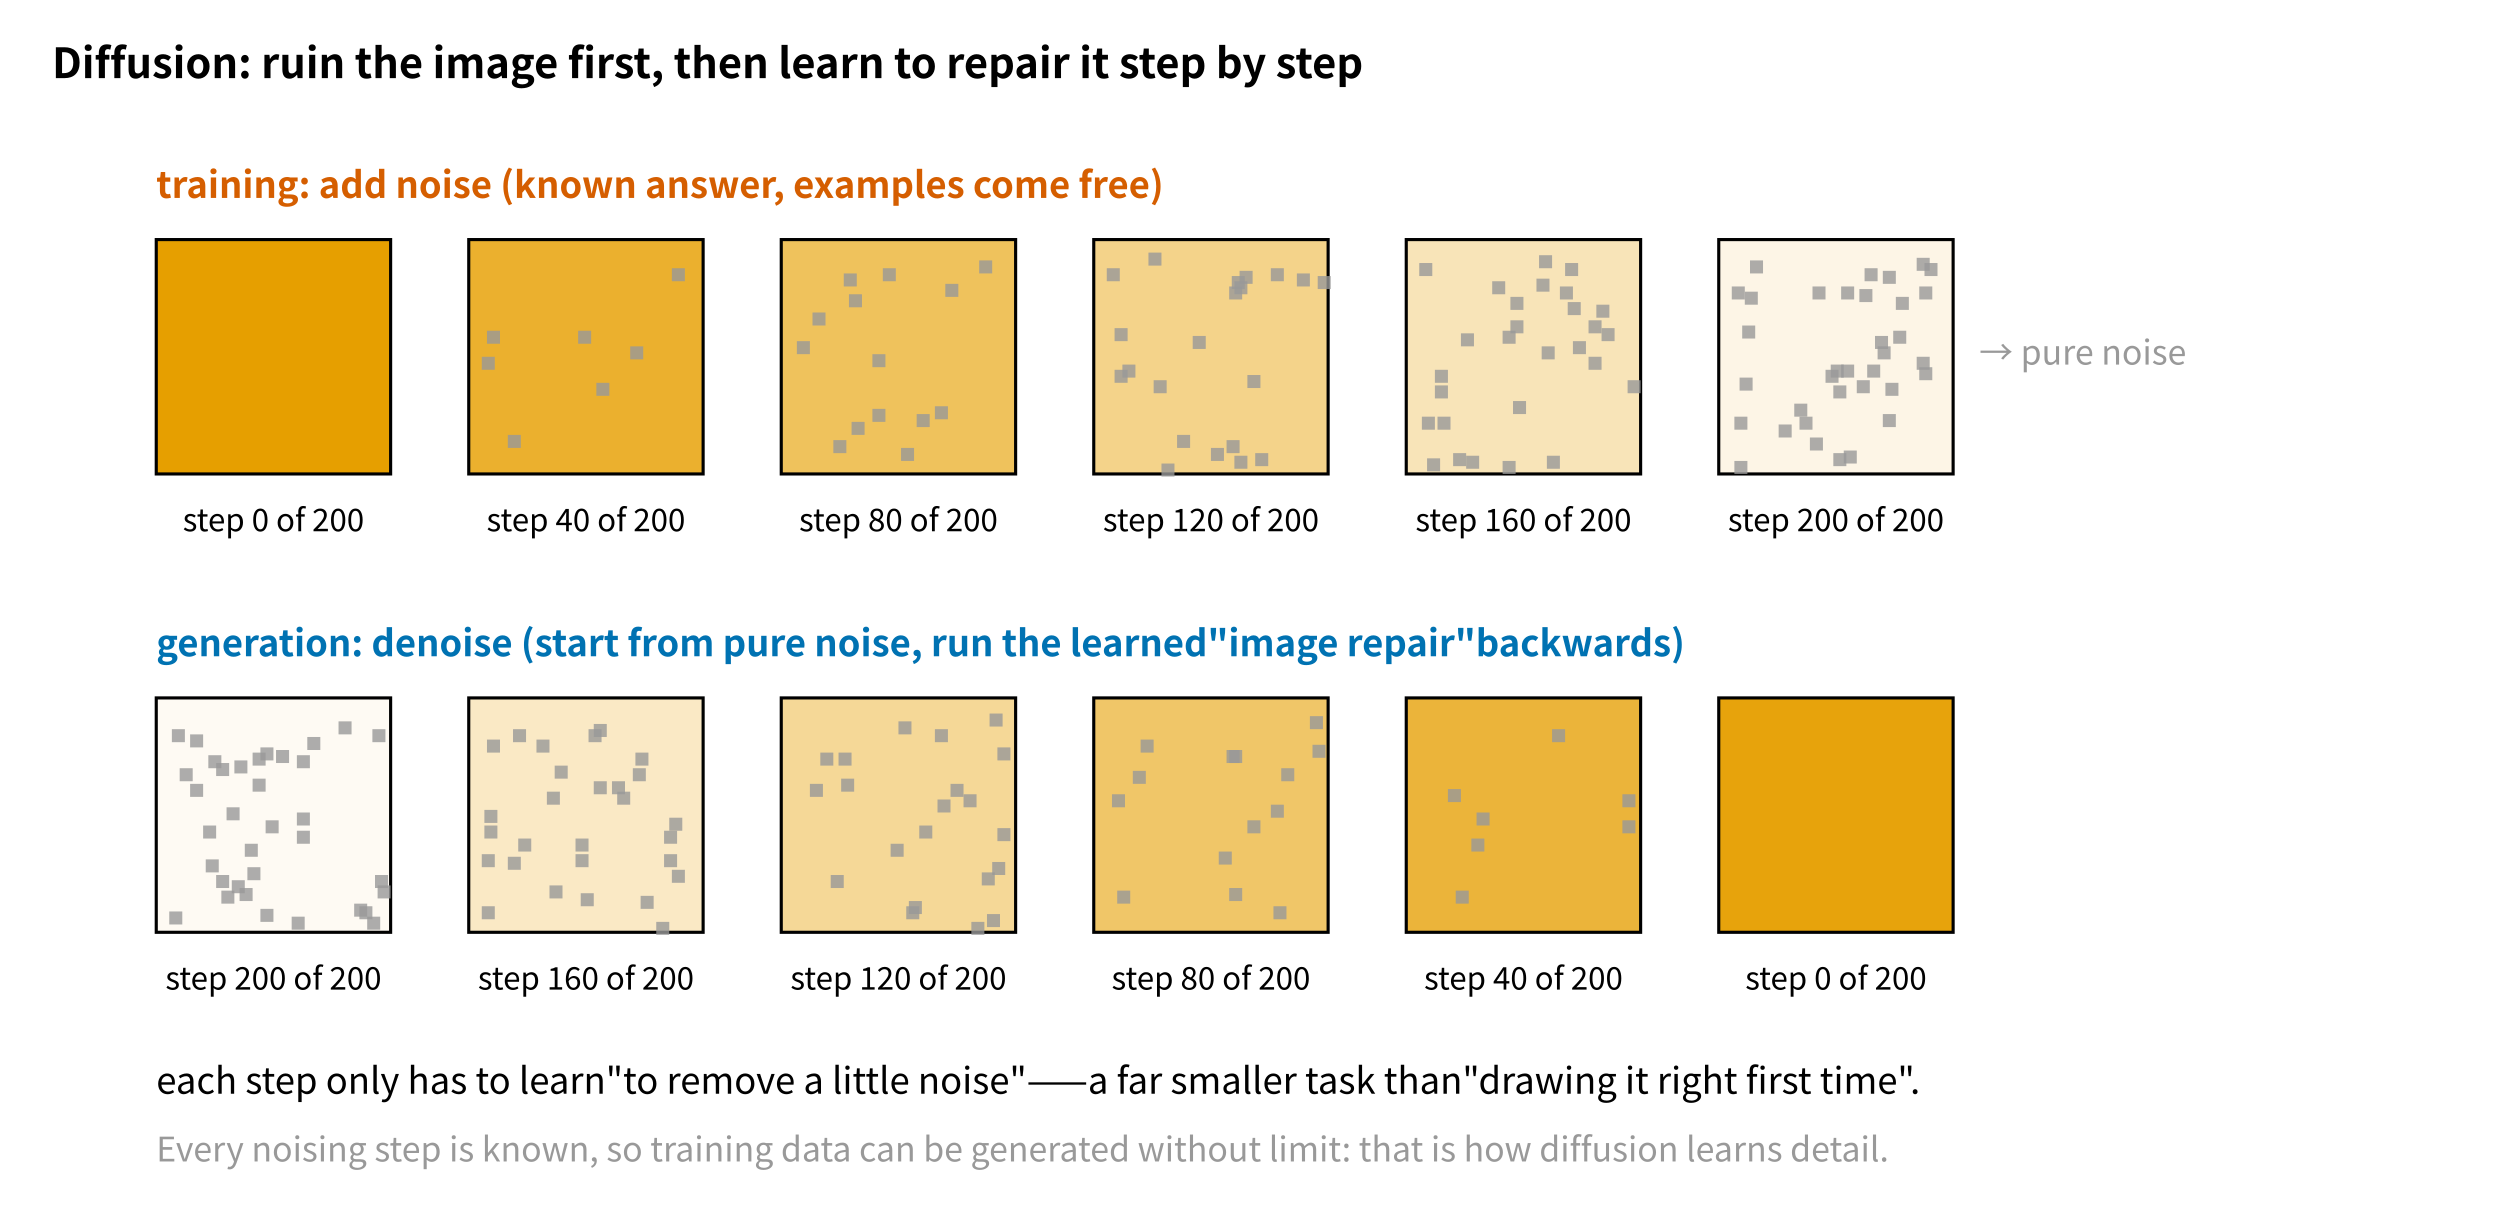
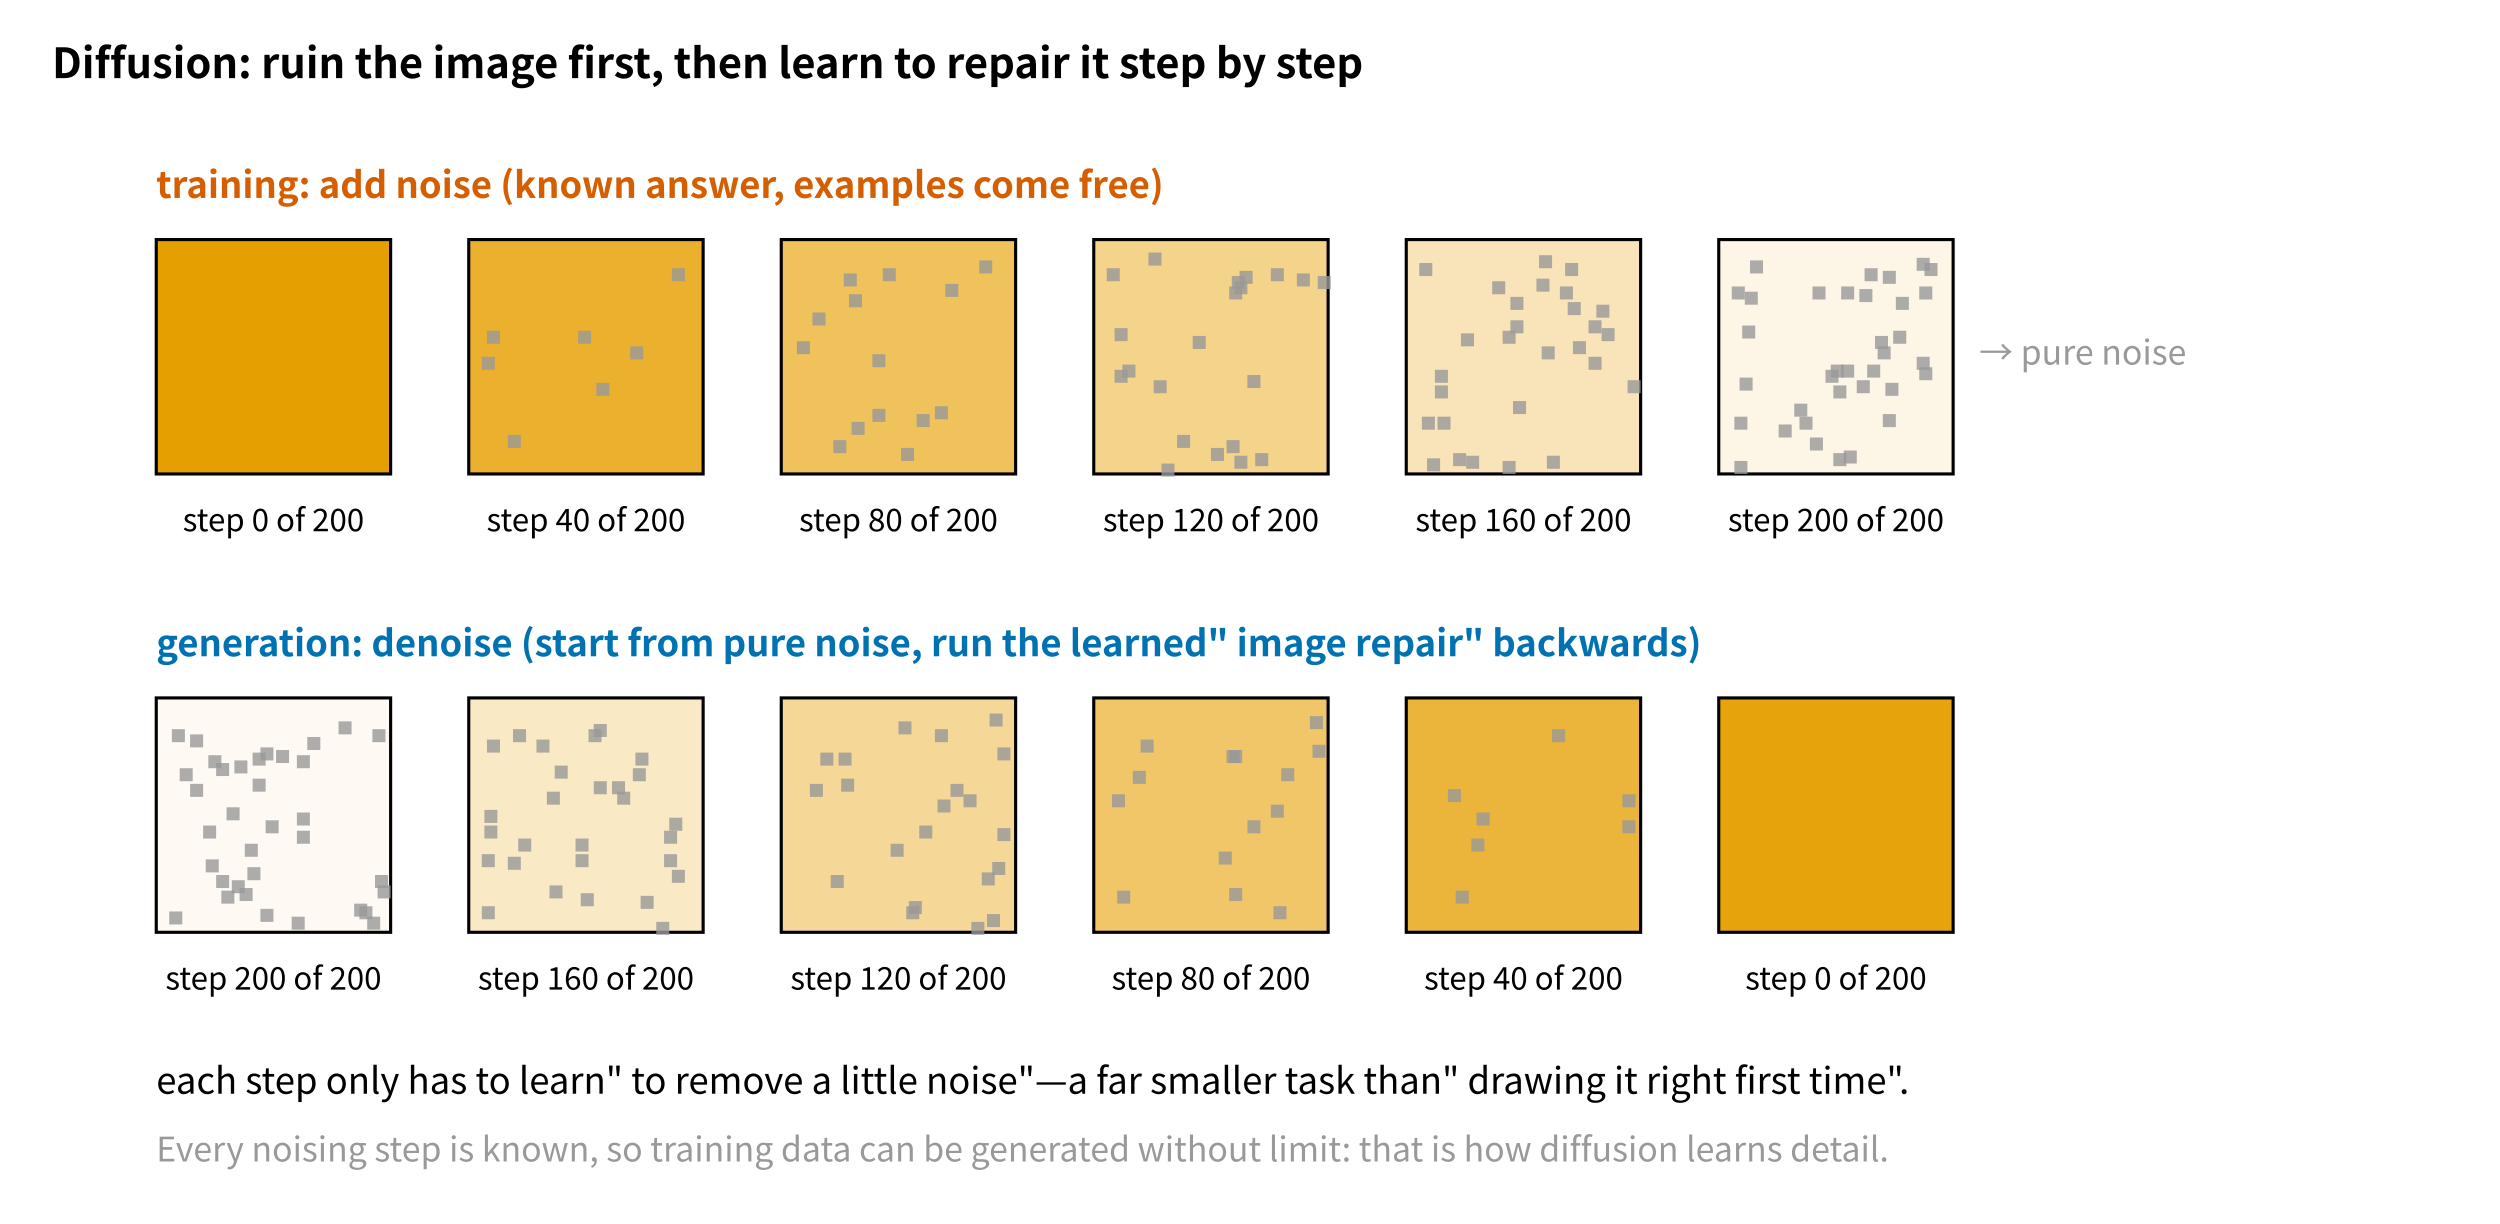
<svg xmlns="http://www.w3.org/2000/svg" width="960" height="470" viewBox="0 0 960 470">
  <defs>
    <marker id="arr" viewBox="0 0 10 10" refX="9" refY="5" markerWidth="7" markerHeight="7" orient="auto-start-reverse">
      <path d="M 0 0 L 10 5 L 0 10 z" fill="#000000" />
    </marker>
  </defs>
  <text x="20" y="30" font-size="16" font-weight="bold" fill="#000000" font-family="Noto Sans CJK SC, sans-serif">Diffusion: ruin the image first, then learn to repair it step by step</text>
  <text x="60" y="76" font-size="14" font-weight="bold" fill="#D55E00" font-family="Noto Sans CJK SC, sans-serif">training: add noise (known answer, examples come free)</text>
  <rect x="60" y="92" width="90" height="90" fill="#E69F00" fill-opacity="1.00" stroke="#000000" stroke-width="1.2" />
  <text x="105" y="204" text-anchor="middle" font-size="12" fill="#000000" font-family="Noto Sans CJK SC, sans-serif">step  0  of 200</text>
  <rect x="180" y="92" width="90" height="90" fill="#E69F00" fill-opacity="0.82" stroke="#000000" stroke-width="1.2" />
  <rect x="222" y="127" width="5" height="5" fill="#999999" fill-opacity="0.8" />
  <rect x="195" y="167" width="5" height="5" fill="#999999" fill-opacity="0.8" />
  <rect x="185" y="137" width="5" height="5" fill="#999999" fill-opacity="0.8" />
  <rect x="258" y="103" width="5" height="5" fill="#999999" fill-opacity="0.8" />
  <rect x="229" y="147" width="5" height="5" fill="#999999" fill-opacity="0.8" />
  <rect x="187" y="127" width="5" height="5" fill="#999999" fill-opacity="0.8" />
  <rect x="242" y="133" width="5" height="5" fill="#999999" fill-opacity="0.8" />
  <text x="225" y="204" text-anchor="middle" font-size="12" fill="#000000" font-family="Noto Sans CJK SC, sans-serif">step  40  of 200</text>
  <rect x="300" y="92" width="90" height="90" fill="#E69F00" fill-opacity="0.64" stroke="#000000" stroke-width="1.2" />
  <rect x="363" y="109" width="5" height="5" fill="#999999" fill-opacity="0.8" />
  <rect x="324" y="105" width="5" height="5" fill="#999999" fill-opacity="0.8" />
  <rect x="346" y="172" width="5" height="5" fill="#999999" fill-opacity="0.8" />
  <rect x="352" y="159" width="5" height="5" fill="#999999" fill-opacity="0.8" />
  <rect x="335" y="157" width="5" height="5" fill="#999999" fill-opacity="0.8" />
  <rect x="312" y="120" width="5" height="5" fill="#999999" fill-opacity="0.8" />
  <rect x="359" y="156" width="5" height="5" fill="#999999" fill-opacity="0.8" />
  <rect x="339" y="103" width="5" height="5" fill="#999999" fill-opacity="0.8" />
  <rect x="326" y="113" width="5" height="5" fill="#999999" fill-opacity="0.8" />
  <rect x="327" y="162" width="5" height="5" fill="#999999" fill-opacity="0.8" />
  <rect x="320" y="169" width="5" height="5" fill="#999999" fill-opacity="0.8" />
  <rect x="376" y="100" width="5" height="5" fill="#999999" fill-opacity="0.8" />
  <rect x="335" y="136" width="5" height="5" fill="#999999" fill-opacity="0.8" />
  <rect x="306" y="131" width="5" height="5" fill="#999999" fill-opacity="0.8" />
  <text x="345" y="204" text-anchor="middle" font-size="12" fill="#000000" font-family="Noto Sans CJK SC, sans-serif">step  80  of 200</text>
  <rect x="420" y="92" width="90" height="90" fill="#E69F00" fill-opacity="0.46" stroke="#000000" stroke-width="1.2" />
  <rect x="498" y="105" width="5" height="5" fill="#999999" fill-opacity="0.8" />
  <rect x="473" y="106" width="5" height="5" fill="#999999" fill-opacity="0.8" />
  <rect x="471" y="169" width="5" height="5" fill="#999999" fill-opacity="0.8" />
  <rect x="441" y="97" width="5" height="5" fill="#999999" fill-opacity="0.8" />
  <rect x="431" y="140" width="5" height="5" fill="#999999" fill-opacity="0.8" />
  <rect x="425" y="103" width="5" height="5" fill="#999999" fill-opacity="0.8" />
  <rect x="465" y="172" width="5" height="5" fill="#999999" fill-opacity="0.8" />
  <rect x="458" y="129" width="5" height="5" fill="#999999" fill-opacity="0.8" />
  <rect x="476" y="104" width="5" height="5" fill="#999999" fill-opacity="0.8" />
  <rect x="472" y="110" width="5" height="5" fill="#999999" fill-opacity="0.8" />
  <rect x="474" y="175" width="5" height="5" fill="#999999" fill-opacity="0.8" />
  <rect x="428" y="142" width="5" height="5" fill="#999999" fill-opacity="0.8" />
  <rect x="474" y="108" width="5" height="5" fill="#999999" fill-opacity="0.8" />
  <rect x="446" y="178" width="5" height="5" fill="#999999" fill-opacity="0.8" />
  <rect x="506" y="106" width="5" height="5" fill="#999999" fill-opacity="0.8" />
  <rect x="482" y="174" width="5" height="5" fill="#999999" fill-opacity="0.8" />
  <rect x="443" y="146" width="5" height="5" fill="#999999" fill-opacity="0.8" />
  <rect x="428" y="126" width="5" height="5" fill="#999999" fill-opacity="0.8" />
  <rect x="479" y="144" width="5" height="5" fill="#999999" fill-opacity="0.8" />
  <rect x="488" y="103" width="5" height="5" fill="#999999" fill-opacity="0.8" />
  <rect x="452" y="167" width="5" height="5" fill="#999999" fill-opacity="0.8" />
  <text x="465" y="204" text-anchor="middle" font-size="12" fill="#000000" font-family="Noto Sans CJK SC, sans-serif">step  120  of 200</text>
  <rect x="540" y="92" width="90" height="90" fill="#E69F00" fill-opacity="0.28" stroke="#000000" stroke-width="1.2" />
  <rect x="592" y="133" width="5" height="5" fill="#999999" fill-opacity="0.8" />
  <rect x="577" y="177" width="5" height="5" fill="#999999" fill-opacity="0.8" />
  <rect x="591" y="98" width="5" height="5" fill="#999999" fill-opacity="0.8" />
  <rect x="610" y="123" width="5" height="5" fill="#999999" fill-opacity="0.8" />
  <rect x="580" y="114" width="5" height="5" fill="#999999" fill-opacity="0.8" />
  <rect x="580" y="123" width="5" height="5" fill="#999999" fill-opacity="0.8" />
  <rect x="551" y="148" width="5" height="5" fill="#999999" fill-opacity="0.8" />
  <rect x="552" y="160" width="5" height="5" fill="#999999" fill-opacity="0.8" />
  <rect x="546" y="160" width="5" height="5" fill="#999999" fill-opacity="0.8" />
  <rect x="610" y="137" width="5" height="5" fill="#999999" fill-opacity="0.8" />
  <rect x="602" y="116" width="5" height="5" fill="#999999" fill-opacity="0.8" />
  <rect x="604" y="131" width="5" height="5" fill="#999999" fill-opacity="0.8" />
  <rect x="563" y="175" width="5" height="5" fill="#999999" fill-opacity="0.8" />
  <rect x="577" y="127" width="5" height="5" fill="#999999" fill-opacity="0.8" />
  <rect x="615" y="126" width="5" height="5" fill="#999999" fill-opacity="0.8" />
  <rect x="599" y="110" width="5" height="5" fill="#999999" fill-opacity="0.8" />
  <rect x="613" y="117" width="5" height="5" fill="#999999" fill-opacity="0.8" />
  <rect x="548" y="176" width="5" height="5" fill="#999999" fill-opacity="0.8" />
  <rect x="558" y="174" width="5" height="5" fill="#999999" fill-opacity="0.8" />
  <rect x="625" y="146" width="5" height="5" fill="#999999" fill-opacity="0.8" />
  <rect x="545" y="101" width="5" height="5" fill="#999999" fill-opacity="0.8" />
  <rect x="561" y="128" width="5" height="5" fill="#999999" fill-opacity="0.8" />
  <rect x="594" y="175" width="5" height="5" fill="#999999" fill-opacity="0.8" />
  <rect x="573" y="108" width="5" height="5" fill="#999999" fill-opacity="0.8" />
  <rect x="590" y="107" width="5" height="5" fill="#999999" fill-opacity="0.8" />
  <rect x="551" y="142" width="5" height="5" fill="#999999" fill-opacity="0.8" />
  <rect x="601" y="101" width="5" height="5" fill="#999999" fill-opacity="0.8" />
  <rect x="581" y="154" width="5" height="5" fill="#999999" fill-opacity="0.8" />
  <text x="585" y="204" text-anchor="middle" font-size="12" fill="#000000" font-family="Noto Sans CJK SC, sans-serif">step  160  of 200</text>
  <rect x="660" y="92" width="90" height="90" fill="#E69F00" fill-opacity="0.10" stroke="#000000" stroke-width="1.2" />
  <rect x="727" y="127" width="5" height="5" fill="#999999" fill-opacity="0.8" />
  <rect x="737" y="110" width="5" height="5" fill="#999999" fill-opacity="0.8" />
  <rect x="723" y="159" width="5" height="5" fill="#999999" fill-opacity="0.8" />
  <rect x="736" y="137" width="5" height="5" fill="#999999" fill-opacity="0.8" />
  <rect x="672" y="100" width="5" height="5" fill="#999999" fill-opacity="0.8" />
  <rect x="707" y="110" width="5" height="5" fill="#999999" fill-opacity="0.8" />
  <rect x="716" y="103" width="5" height="5" fill="#999999" fill-opacity="0.8" />
  <rect x="728" y="114" width="5" height="5" fill="#999999" fill-opacity="0.8" />
  <rect x="665" y="110" width="5" height="5" fill="#999999" fill-opacity="0.8" />
  <rect x="701" y="142" width="5" height="5" fill="#999999" fill-opacity="0.8" />
  <rect x="696" y="110" width="5" height="5" fill="#999999" fill-opacity="0.8" />
  <rect x="704" y="174" width="5" height="5" fill="#999999" fill-opacity="0.8" />
  <rect x="708" y="173" width="5" height="5" fill="#999999" fill-opacity="0.8" />
  <rect x="666" y="177" width="5" height="5" fill="#999999" fill-opacity="0.8" />
  <rect x="737" y="141" width="5" height="5" fill="#999999" fill-opacity="0.8" />
  <rect x="707" y="140" width="5" height="5" fill="#999999" fill-opacity="0.8" />
  <rect x="739" y="101" width="5" height="5" fill="#999999" fill-opacity="0.8" />
  <rect x="717" y="140" width="5" height="5" fill="#999999" fill-opacity="0.8" />
  <rect x="689" y="155" width="5" height="5" fill="#999999" fill-opacity="0.8" />
  <rect x="723" y="104" width="5" height="5" fill="#999999" fill-opacity="0.8" />
  <rect x="721" y="133" width="5" height="5" fill="#999999" fill-opacity="0.8" />
  <rect x="704" y="148" width="5" height="5" fill="#999999" fill-opacity="0.8" />
  <rect x="668" y="145" width="5" height="5" fill="#999999" fill-opacity="0.8" />
  <rect x="695" y="168" width="5" height="5" fill="#999999" fill-opacity="0.8" />
  <rect x="683" y="163" width="5" height="5" fill="#999999" fill-opacity="0.8" />
  <rect x="724" y="147" width="5" height="5" fill="#999999" fill-opacity="0.8" />
  <rect x="736" y="99" width="5" height="5" fill="#999999" fill-opacity="0.8" />
  <rect x="713" y="146" width="5" height="5" fill="#999999" fill-opacity="0.8" />
  <rect x="720" y="129" width="5" height="5" fill="#999999" fill-opacity="0.8" />
  <rect x="670" y="112" width="5" height="5" fill="#999999" fill-opacity="0.8" />
  <rect x="714" y="111" width="5" height="5" fill="#999999" fill-opacity="0.8" />
  <rect x="669" y="125" width="5" height="5" fill="#999999" fill-opacity="0.8" />
  <rect x="703" y="140" width="5" height="5" fill="#999999" fill-opacity="0.8" />
  <rect x="666" y="160" width="5" height="5" fill="#999999" fill-opacity="0.8" />
  <rect x="691" y="160" width="5" height="5" fill="#999999" fill-opacity="0.8" />
  <text x="705" y="204" text-anchor="middle" font-size="12" fill="#000000" font-family="Noto Sans CJK SC, sans-serif">step  200  of 200</text>
  <text x="760" y="140" font-size="13" fill="#999999" font-family="Noto Sans CJK SC, sans-serif">→ pure noise</text>
-   <text x="60" y="252" font-size="14" font-weight="bold" fill="#0072B2" font-family="Noto Sans CJK SC, sans-serif">generation: denoise (start from pure noise, run the learned"image repair"backwards)</text>
+   <text x="60" y="252" font-size="14" font-weight="bold" fill="#0072B2" font-family="Noto Sans CJK SC, sans-serif">generation: denoise (start from pure noise, run the learned" image repair" backwards)</text>
  <rect x="60" y="268" width="90" height="90" fill="#E69F00" fill-opacity="0.05" stroke="#000000" stroke-width="1.2" />
  <rect x="65" y="350" width="5" height="5" fill="#999999" fill-opacity="0.8" />
  <rect x="112" y="352" width="5" height="5" fill="#999999" fill-opacity="0.8" />
  <rect x="145" y="340" width="5" height="5" fill="#999999" fill-opacity="0.8" />
  <rect x="73" y="301" width="5" height="5" fill="#999999" fill-opacity="0.8" />
  <rect x="83" y="336" width="5" height="5" fill="#999999" fill-opacity="0.8" />
  <rect x="80" y="290" width="5" height="5" fill="#999999" fill-opacity="0.8" />
  <rect x="73" y="282" width="5" height="5" fill="#999999" fill-opacity="0.8" />
  <rect x="141" y="352" width="5" height="5" fill="#999999" fill-opacity="0.8" />
  <rect x="95" y="333" width="5" height="5" fill="#999999" fill-opacity="0.8" />
  <rect x="102" y="315" width="5" height="5" fill="#999999" fill-opacity="0.8" />
  <rect x="94" y="324" width="5" height="5" fill="#999999" fill-opacity="0.8" />
  <rect x="83" y="293" width="5" height="5" fill="#999999" fill-opacity="0.8" />
  <rect x="106" y="288" width="5" height="5" fill="#999999" fill-opacity="0.8" />
  <rect x="100" y="349" width="5" height="5" fill="#999999" fill-opacity="0.8" />
  <rect x="66" y="280" width="5" height="5" fill="#999999" fill-opacity="0.8" />
  <rect x="130" y="277" width="5" height="5" fill="#999999" fill-opacity="0.8" />
  <rect x="85" y="342" width="5" height="5" fill="#999999" fill-opacity="0.8" />
  <rect x="114" y="290" width="5" height="5" fill="#999999" fill-opacity="0.8" />
  <rect x="69" y="295" width="5" height="5" fill="#999999" fill-opacity="0.8" />
  <rect x="89" y="338" width="5" height="5" fill="#999999" fill-opacity="0.8" />
  <rect x="144" y="336" width="5" height="5" fill="#999999" fill-opacity="0.8" />
  <rect x="138" y="348" width="5" height="5" fill="#999999" fill-opacity="0.8" />
  <rect x="136" y="347" width="5" height="5" fill="#999999" fill-opacity="0.8" />
  <rect x="143" y="280" width="5" height="5" fill="#999999" fill-opacity="0.8" />
  <rect x="90" y="292" width="5" height="5" fill="#999999" fill-opacity="0.8" />
  <rect x="114" y="312" width="5" height="5" fill="#999999" fill-opacity="0.8" />
  <rect x="92" y="341" width="5" height="5" fill="#999999" fill-opacity="0.8" />
  <rect x="97" y="289" width="5" height="5" fill="#999999" fill-opacity="0.8" />
  <rect x="87" y="310" width="5" height="5" fill="#999999" fill-opacity="0.8" />
  <rect x="114" y="319" width="5" height="5" fill="#999999" fill-opacity="0.8" />
  <rect x="100" y="287" width="5" height="5" fill="#999999" fill-opacity="0.8" />
  <rect x="97" y="299" width="5" height="5" fill="#999999" fill-opacity="0.8" />
  <rect x="78" y="317" width="5" height="5" fill="#999999" fill-opacity="0.8" />
  <rect x="79" y="330" width="5" height="5" fill="#999999" fill-opacity="0.8" />
  <rect x="118" y="283" width="5" height="5" fill="#999999" fill-opacity="0.8" />
  <text x="105" y="380" text-anchor="middle" font-size="12" fill="#000000" font-family="Noto Sans CJK SC, sans-serif">step  200  of 200</text>
  <rect x="180" y="268" width="90" height="90" fill="#E69F00" fill-opacity="0.23" stroke="#000000" stroke-width="1.2" />
  <rect x="235" y="300" width="5" height="5" fill="#999999" fill-opacity="0.8" />
  <rect x="221" y="322" width="5" height="5" fill="#999999" fill-opacity="0.8" />
  <rect x="246" y="344" width="5" height="5" fill="#999999" fill-opacity="0.8" />
  <rect x="244" y="289" width="5" height="5" fill="#999999" fill-opacity="0.8" />
  <rect x="228" y="300" width="5" height="5" fill="#999999" fill-opacity="0.8" />
  <rect x="186" y="317" width="5" height="5" fill="#999999" fill-opacity="0.8" />
  <rect x="223" y="343" width="5" height="5" fill="#999999" fill-opacity="0.8" />
  <rect x="211" y="340" width="5" height="5" fill="#999999" fill-opacity="0.8" />
  <rect x="226" y="280" width="5" height="5" fill="#999999" fill-opacity="0.8" />
  <rect x="243" y="295" width="5" height="5" fill="#999999" fill-opacity="0.8" />
  <rect x="228" y="278" width="5" height="5" fill="#999999" fill-opacity="0.8" />
  <rect x="185" y="348" width="5" height="5" fill="#999999" fill-opacity="0.8" />
  <rect x="187" y="284" width="5" height="5" fill="#999999" fill-opacity="0.8" />
  <rect x="197" y="280" width="5" height="5" fill="#999999" fill-opacity="0.8" />
  <rect x="252" y="354" width="5" height="5" fill="#999999" fill-opacity="0.8" />
  <rect x="237" y="304" width="5" height="5" fill="#999999" fill-opacity="0.8" />
  <rect x="257" y="314" width="5" height="5" fill="#999999" fill-opacity="0.8" />
  <rect x="195" y="329" width="5" height="5" fill="#999999" fill-opacity="0.8" />
  <rect x="213" y="294" width="5" height="5" fill="#999999" fill-opacity="0.8" />
  <rect x="210" y="304" width="5" height="5" fill="#999999" fill-opacity="0.8" />
  <rect x="199" y="322" width="5" height="5" fill="#999999" fill-opacity="0.8" />
  <rect x="255" y="319" width="5" height="5" fill="#999999" fill-opacity="0.8" />
  <rect x="185" y="328" width="5" height="5" fill="#999999" fill-opacity="0.8" />
  <rect x="186" y="311" width="5" height="5" fill="#999999" fill-opacity="0.8" />
  <rect x="255" y="328" width="5" height="5" fill="#999999" fill-opacity="0.8" />
  <rect x="258" y="334" width="5" height="5" fill="#999999" fill-opacity="0.8" />
  <rect x="206" y="284" width="5" height="5" fill="#999999" fill-opacity="0.8" />
  <rect x="221" y="328" width="5" height="5" fill="#999999" fill-opacity="0.8" />
  <text x="225" y="380" text-anchor="middle" font-size="12" fill="#000000" font-family="Noto Sans CJK SC, sans-serif">step  160  of 200</text>
  <rect x="300" y="268" width="90" height="90" fill="#E69F00" fill-opacity="0.41" stroke="#000000" stroke-width="1.2" />
  <rect x="323" y="299" width="5" height="5" fill="#999999" fill-opacity="0.8" />
  <rect x="365" y="301" width="5" height="5" fill="#999999" fill-opacity="0.8" />
  <rect x="353" y="317" width="5" height="5" fill="#999999" fill-opacity="0.8" />
  <rect x="380" y="274" width="5" height="5" fill="#999999" fill-opacity="0.8" />
  <rect x="319" y="336" width="5" height="5" fill="#999999" fill-opacity="0.8" />
  <rect x="359" y="280" width="5" height="5" fill="#999999" fill-opacity="0.8" />
  <rect x="315" y="289" width="5" height="5" fill="#999999" fill-opacity="0.8" />
  <rect x="349" y="346" width="5" height="5" fill="#999999" fill-opacity="0.8" />
  <rect x="322" y="289" width="5" height="5" fill="#999999" fill-opacity="0.8" />
  <rect x="360" y="307" width="5" height="5" fill="#999999" fill-opacity="0.8" />
  <rect x="373" y="354" width="5" height="5" fill="#999999" fill-opacity="0.8" />
  <rect x="381" y="331" width="5" height="5" fill="#999999" fill-opacity="0.8" />
  <rect x="345" y="277" width="5" height="5" fill="#999999" fill-opacity="0.8" />
  <rect x="370" y="305" width="5" height="5" fill="#999999" fill-opacity="0.8" />
  <rect x="342" y="324" width="5" height="5" fill="#999999" fill-opacity="0.8" />
  <rect x="383" y="318" width="5" height="5" fill="#999999" fill-opacity="0.8" />
  <rect x="379" y="351" width="5" height="5" fill="#999999" fill-opacity="0.8" />
  <rect x="311" y="301" width="5" height="5" fill="#999999" fill-opacity="0.8" />
  <rect x="377" y="335" width="5" height="5" fill="#999999" fill-opacity="0.8" />
  <rect x="383" y="287" width="5" height="5" fill="#999999" fill-opacity="0.8" />
  <rect x="348" y="348" width="5" height="5" fill="#999999" fill-opacity="0.8" />
  <text x="345" y="380" text-anchor="middle" font-size="12" fill="#000000" font-family="Noto Sans CJK SC, sans-serif">step  120  of 200</text>
  <rect x="420" y="268" width="90" height="90" fill="#E69F00" fill-opacity="0.59" stroke="#000000" stroke-width="1.2" />
  <rect x="468" y="327" width="5" height="5" fill="#999999" fill-opacity="0.8" />
  <rect x="504" y="286" width="5" height="5" fill="#999999" fill-opacity="0.8" />
  <rect x="429" y="342" width="5" height="5" fill="#999999" fill-opacity="0.8" />
  <rect x="472" y="288" width="5" height="5" fill="#999999" fill-opacity="0.8" />
  <rect x="492" y="295" width="5" height="5" fill="#999999" fill-opacity="0.8" />
  <rect x="435" y="296" width="5" height="5" fill="#999999" fill-opacity="0.8" />
  <rect x="427" y="305" width="5" height="5" fill="#999999" fill-opacity="0.8" />
  <rect x="488" y="309" width="5" height="5" fill="#999999" fill-opacity="0.8" />
  <rect x="503" y="275" width="5" height="5" fill="#999999" fill-opacity="0.8" />
  <rect x="438" y="284" width="5" height="5" fill="#999999" fill-opacity="0.8" />
  <rect x="471" y="288" width="5" height="5" fill="#999999" fill-opacity="0.8" />
  <rect x="479" y="315" width="5" height="5" fill="#999999" fill-opacity="0.8" />
  <rect x="472" y="341" width="5" height="5" fill="#999999" fill-opacity="0.8" />
  <rect x="489" y="348" width="5" height="5" fill="#999999" fill-opacity="0.8" />
  <text x="465" y="380" text-anchor="middle" font-size="12" fill="#000000" font-family="Noto Sans CJK SC, sans-serif">step  80  of 200</text>
  <rect x="540" y="268" width="90" height="90" fill="#E69F00" fill-opacity="0.77" stroke="#000000" stroke-width="1.2" />
  <rect x="556" y="303" width="5" height="5" fill="#999999" fill-opacity="0.8" />
  <rect x="623" y="305" width="5" height="5" fill="#999999" fill-opacity="0.8" />
  <rect x="567" y="312" width="5" height="5" fill="#999999" fill-opacity="0.8" />
  <rect x="559" y="342" width="5" height="5" fill="#999999" fill-opacity="0.8" />
  <rect x="596" y="280" width="5" height="5" fill="#999999" fill-opacity="0.8" />
  <rect x="623" y="315" width="5" height="5" fill="#999999" fill-opacity="0.8" />
  <rect x="565" y="322" width="5" height="5" fill="#999999" fill-opacity="0.8" />
  <text x="585" y="380" text-anchor="middle" font-size="12" fill="#000000" font-family="Noto Sans CJK SC, sans-serif">step  40  of 200</text>
  <rect x="660" y="268" width="90" height="90" fill="#E69F00" fill-opacity="0.95" stroke="#000000" stroke-width="1.2" />
  <text x="705" y="380" text-anchor="middle" font-size="12" fill="#000000" font-family="Noto Sans CJK SC, sans-serif">step  0  of 200</text>
-   <text x="60" y="420" font-size="14" fill="#000000" font-family="Noto Sans CJK SC, sans-serif">each step only has to learn"to remove a little noise"——a far smaller task than"drawing it right first time".</text>
+   <text x="60" y="420" font-size="14" fill="#000000" font-family="Noto Sans CJK SC, sans-serif">each step only has to learn" to remove a little noise"—a far smaller task than" drawing it right first time".</text>
  <text x="60" y="446" font-size="13" fill="#999999" font-family="Noto Sans CJK SC, sans-serif">Every noising step is known, so training data can be generated without limit: that is how diffusion learns detail.</text>
</svg>
